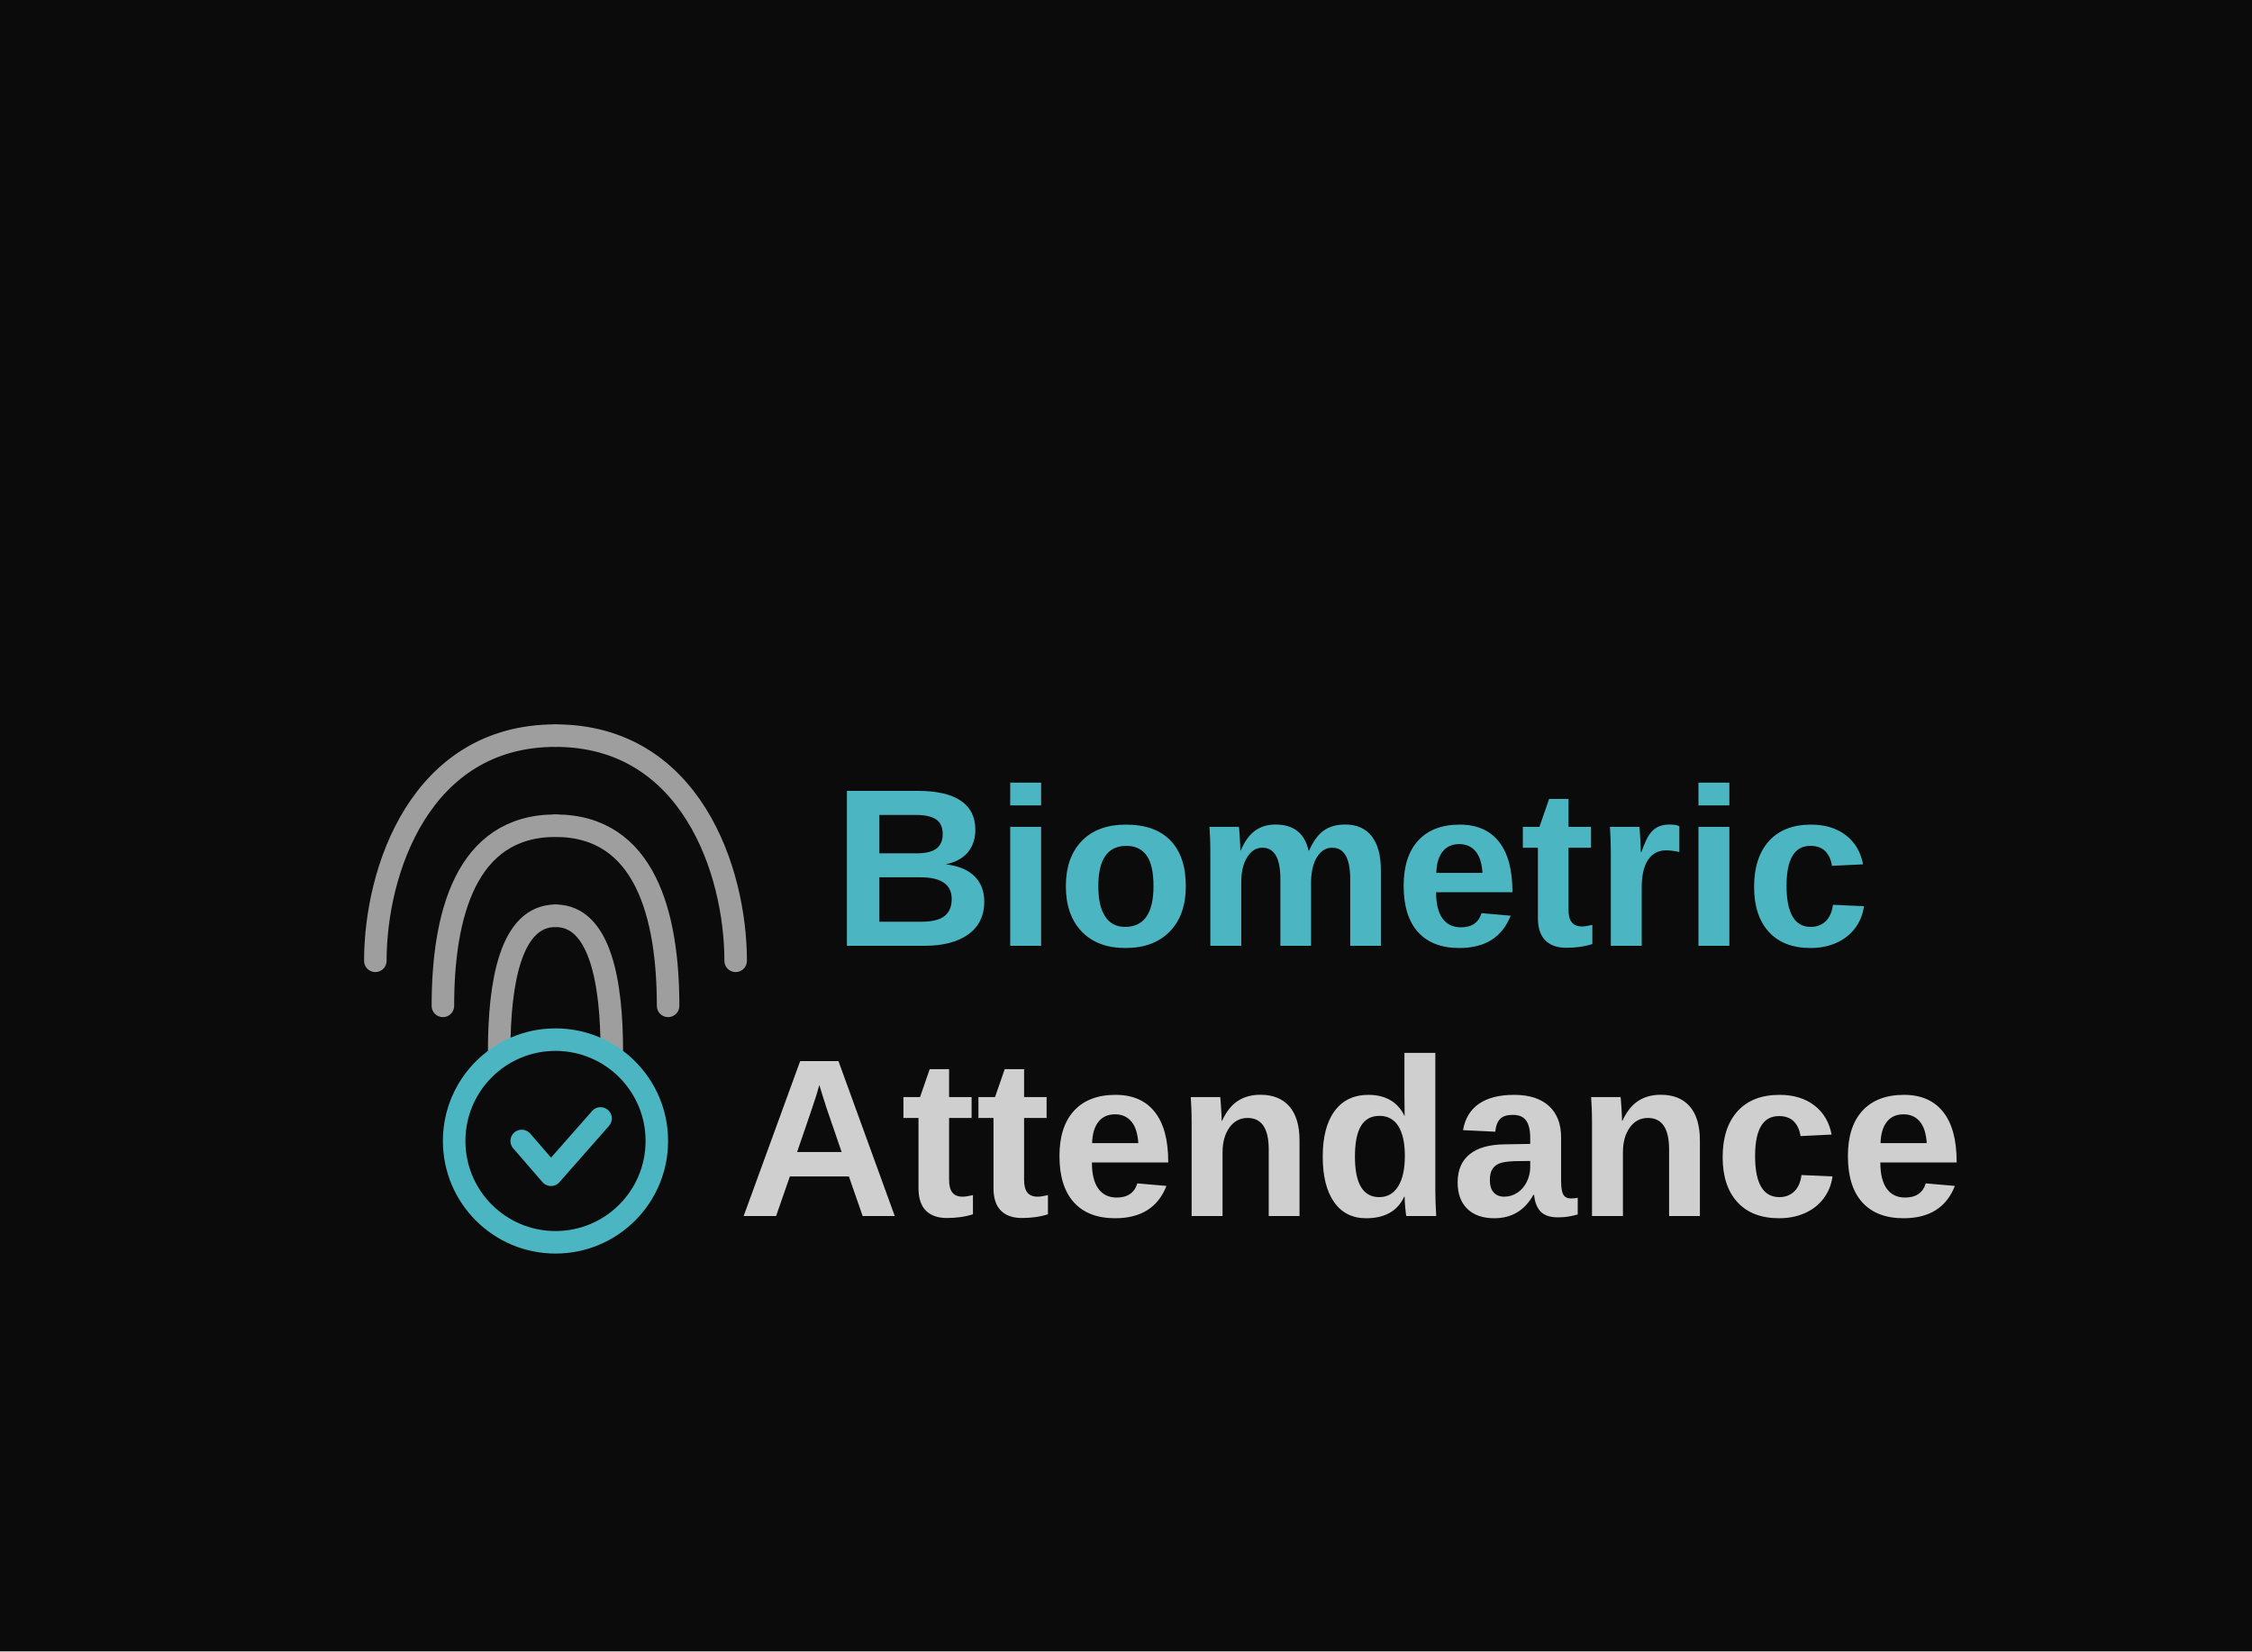
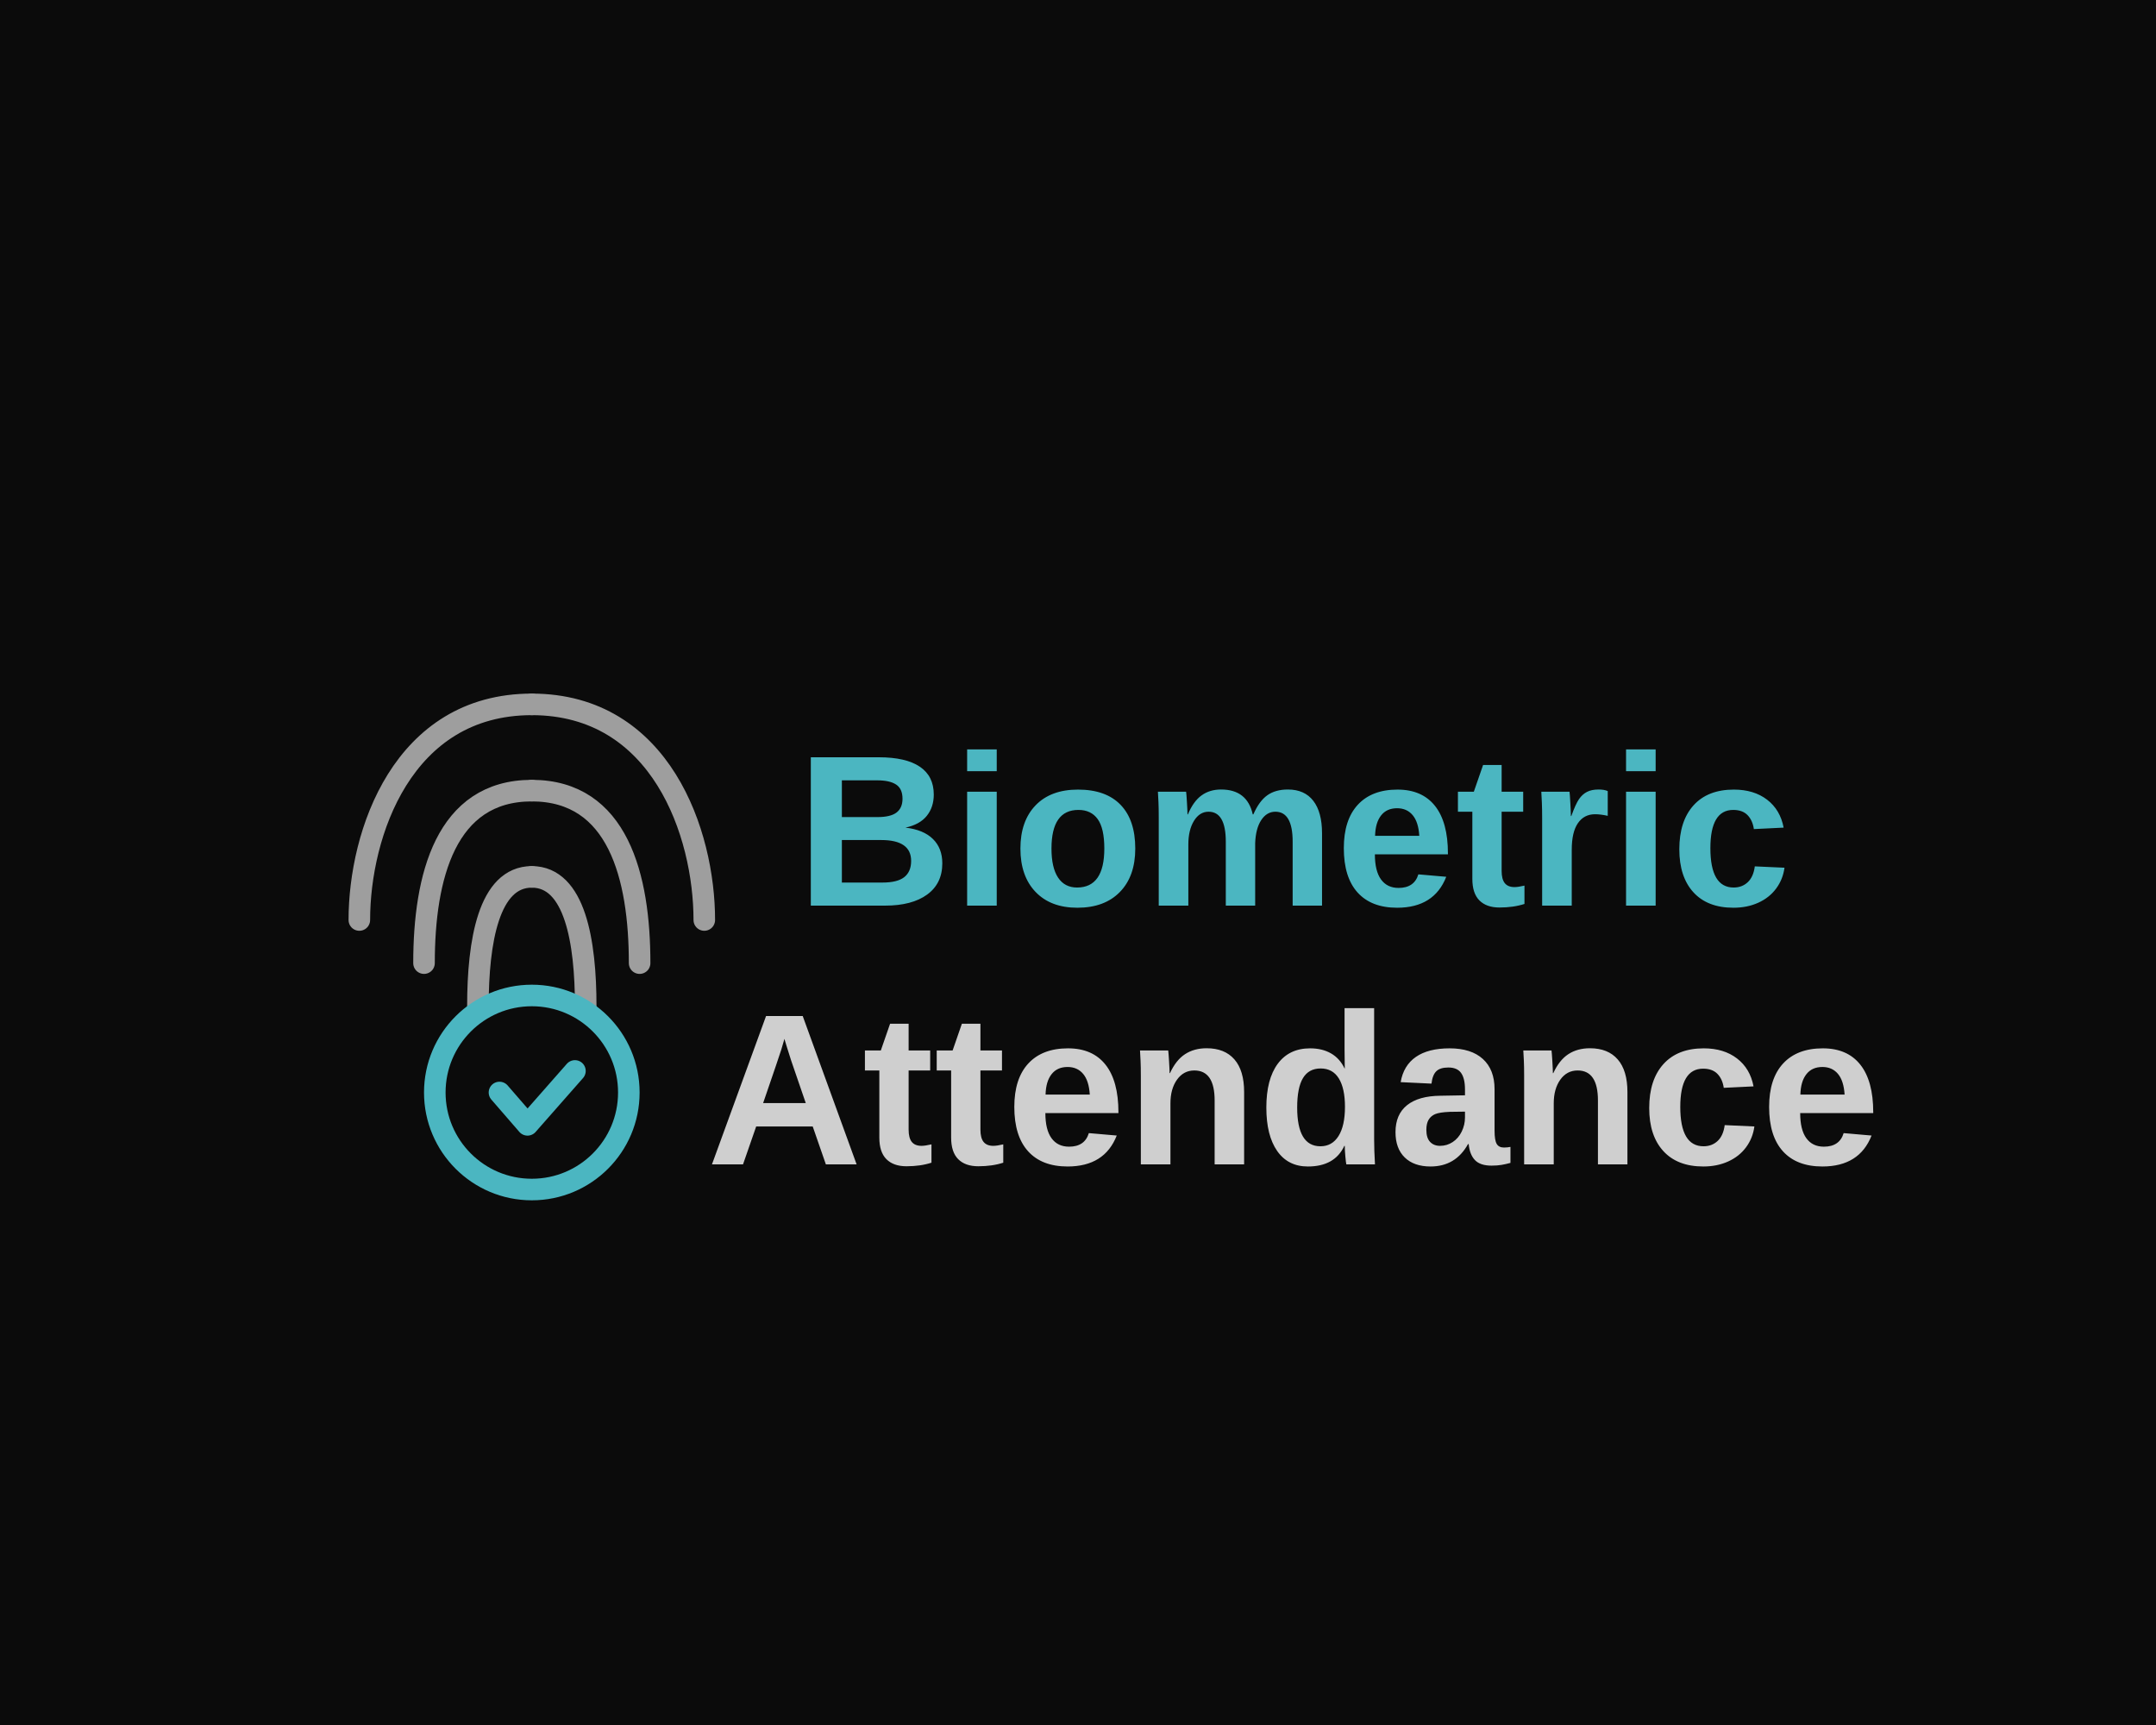
- <svg xmlns="http://www.w3.org/2000/svg" width="1500" height="1100" viewBox="0 0 1500 1100">
+ <svg xmlns="http://www.w3.org/2000/svg" width="1500" height="1200" viewBox="0 0 1500 1200">
  <rect width="100%" height="100%" fill="#0b0b0b" />
  <g transform="translate(750,650)">
    <g transform="translate(-380,-40) scale(1.5)">
      <path d="M0,-80 C-60,-80 -80,-20 -80,20" stroke="#9e9e9e" stroke-width="10" fill="none" stroke-linecap="round" />
      <path d="M0,-80 C60,-80 80,-20 80,20" stroke="#9e9e9e" stroke-width="10" fill="none" stroke-linecap="round" />
      <path d="M0,-40 C-40,-40 -50,0 -50,40" stroke="#9e9e9e" stroke-width="10" fill="none" stroke-linecap="round" />
      <path d="M0,-40 C40,-40 50,0 50,40" stroke="#9e9e9e" stroke-width="10" fill="none" stroke-linecap="round" />
      <path d="M0,0 C-20,0 -25,30 -25,60" stroke="#9e9e9e" stroke-width="10" fill="none" stroke-linecap="round" />
      <path d="M0,0 C20,0 25,30 25,60" stroke="#9e9e9e" stroke-width="10" fill="none" stroke-linecap="round" />
      <circle cx="0" cy="100" r="45" fill="none" stroke="#4bb6c1" stroke-width="10" />
      <path d="M-15,100 L-2,115 L20,90" fill="none" stroke="#4bb6c1" stroke-width="10" stroke-linecap="round" stroke-linejoin="round" />
    </g>
    <g transform="translate(150,0)">
      <text x="0" y="-20" text-anchor="middle" font-family="Arial, Helvetica, sans-serif" font-size="150" font-weight="600" fill="#4bb6c1">
                Biometric
            </text>
      <text x="0" y="160" text-anchor="middle" font-family="Arial, Helvetica, sans-serif" font-size="150" font-weight="600" fill="#cfcfcf">
                Attendance
            </text>
    </g>
  </g>
</svg>
